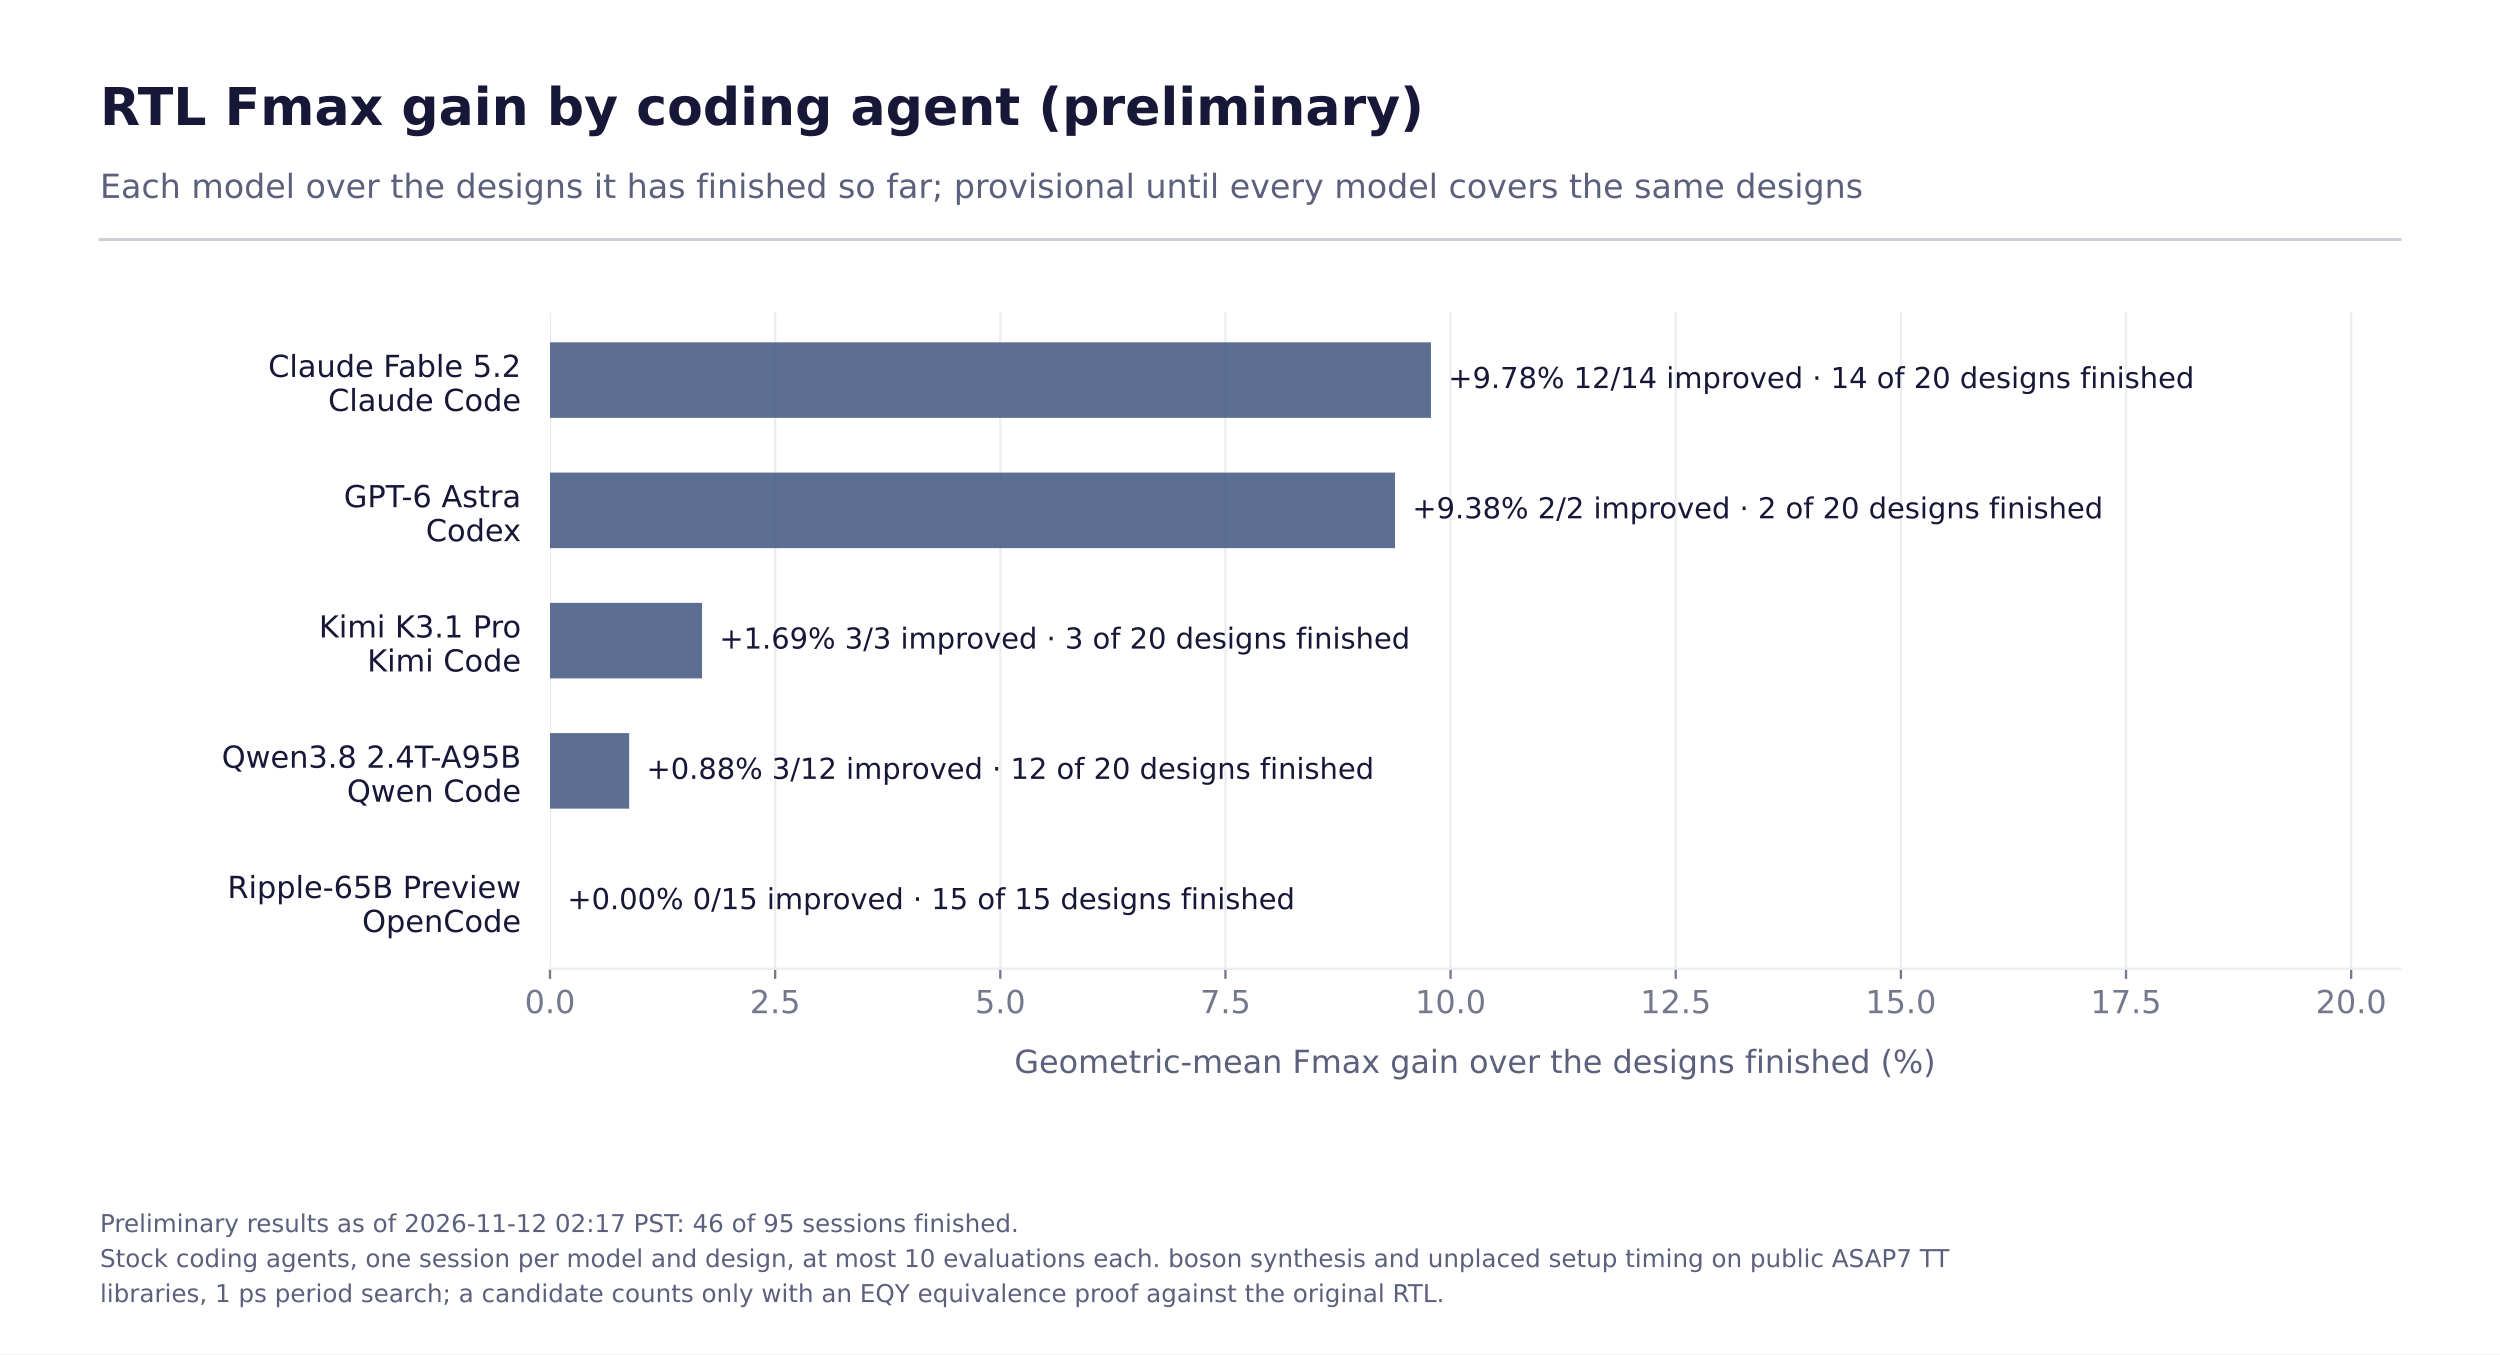
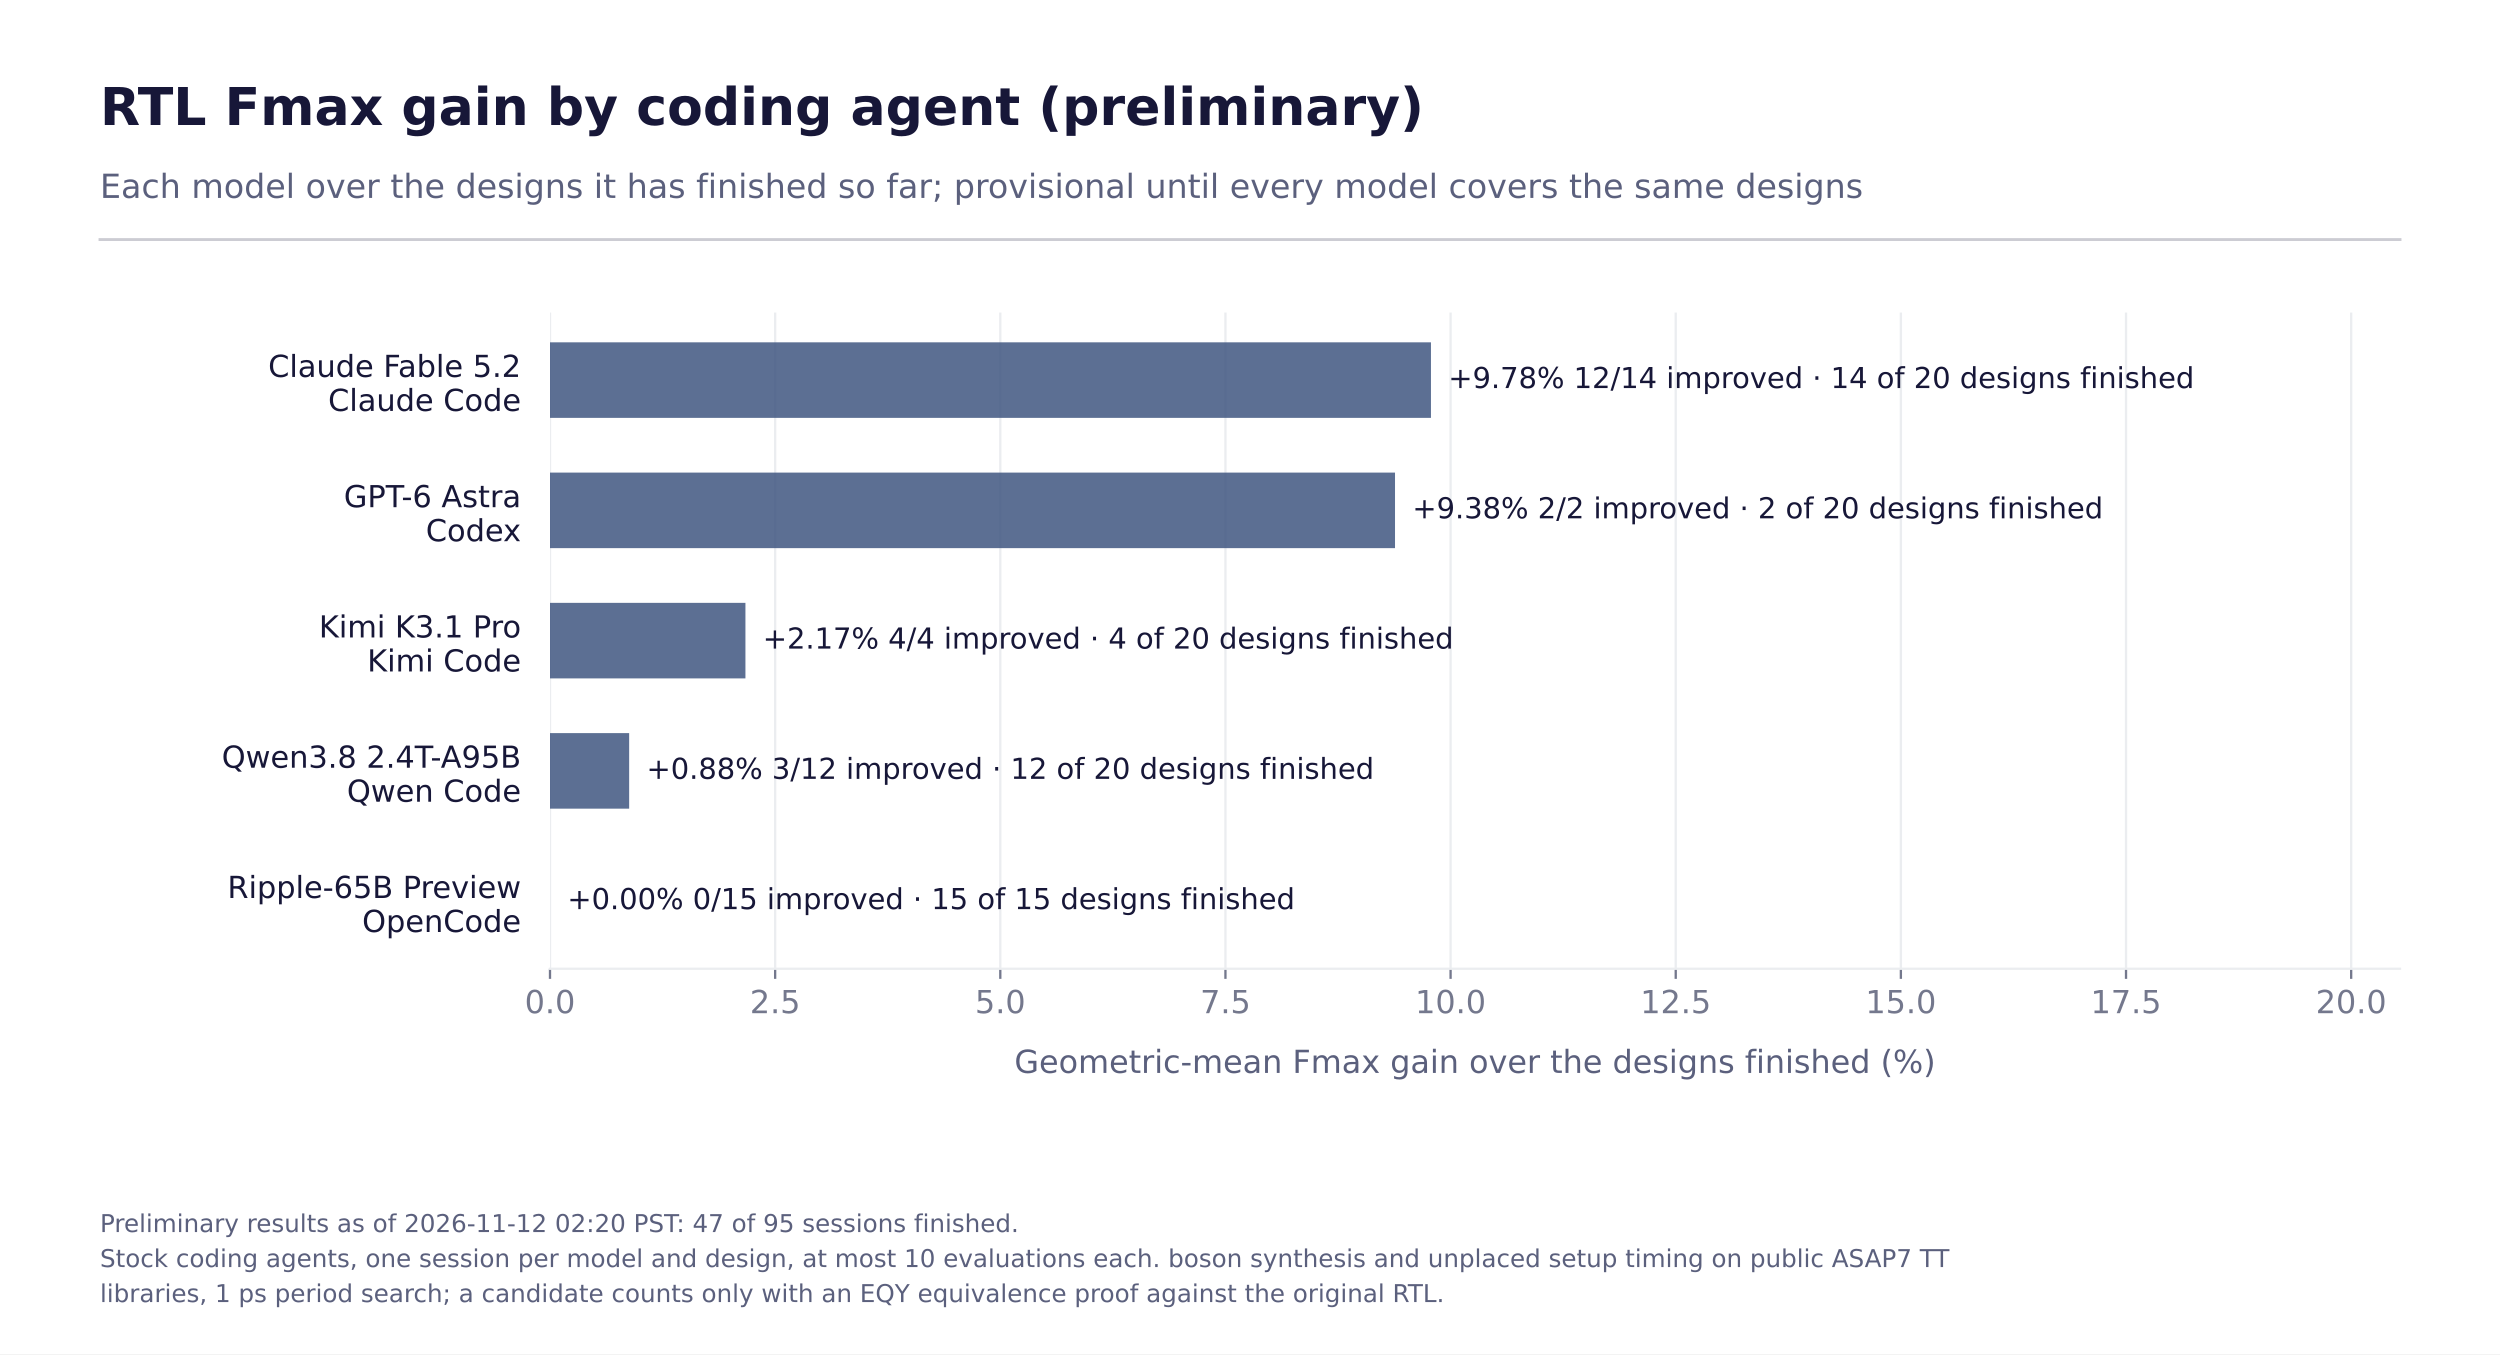
<svg xmlns="http://www.w3.org/2000/svg" xmlns:xlink="http://www.w3.org/1999/xlink" width="864pt" height="468pt" viewBox="0 0 864 468" version="1.1">
  <defs>
    <style type="text/css">*{stroke-linejoin: round; stroke-linecap: butt}</style>
  </defs>
  <g id="figure_1">
    <g id="patch_1">
      <path d="M 0 468  L 864 468  L 864 0  L 0 0  z " style="fill: #ffffff" />
    </g>
    <g id="axes_1">
      <g id="patch_2">
        <path d="M 190.08 334.8  L 829.44 334.8  L 829.44 108  L 190.08 108  z " style="fill: #ffffff" />
      </g>
      <g id="matplotlib.axis_1">
        <g id="xtick_1">
          <g id="line2d_1">
            <path d="M 190.08 334.8  L 190.08 108  " clip-path="url(#p4ebb32de9a)" style="fill: none; stroke: #ebedf0; stroke-width: 0.8; stroke-linecap: square" />
          </g>
          <g id="line2d_2">
            <defs>
              <path id="m93d353a957" d="M 0 0  L 0 3.5  " style="stroke: #74788d; stroke-width: 0.8" />
            </defs>
            <g>
              <use xlink:href="#m93d353a957" x="190.08" y="334.8" style="fill: #74788d; stroke: #74788d; stroke-width: 0.8" />
            </g>
          </g>
          <g id="text_1">
            <text style="fill: #74788d; font: 11px 'DejaVu Sans'; text-anchor: middle" x="190.08" y="350.158" transform="rotate(-0 190.08 350.1583)">0.0</text>
          </g>
        </g>
        <g id="xtick_2">
          <g id="line2d_3">
            <path d="M 267.891 334.8  L 267.891 108  " clip-path="url(#p4ebb32de9a)" style="fill: none; stroke: #ebedf0; stroke-width: 0.8; stroke-linecap: square" />
          </g>
          <g id="line2d_4">
            <g>
              <use xlink:href="#m93d353a957" x="267.891" y="334.8" style="fill: #74788d; stroke: #74788d; stroke-width: 0.8" />
            </g>
          </g>
          <g id="text_2">
            <text style="fill: #74788d; font: 11px 'DejaVu Sans'; text-anchor: middle" x="267.891" y="350.158" transform="rotate(-0 267.8906 350.1583)">2.5</text>
          </g>
        </g>
        <g id="xtick_3">
          <g id="line2d_5">
            <path d="M 345.701 334.8  L 345.701 108  " clip-path="url(#p4ebb32de9a)" style="fill: none; stroke: #ebedf0; stroke-width: 0.8; stroke-linecap: square" />
          </g>
          <g id="line2d_6">
            <g>
              <use xlink:href="#m93d353a957" x="345.701" y="334.8" style="fill: #74788d; stroke: #74788d; stroke-width: 0.8" />
            </g>
          </g>
          <g id="text_3">
            <text style="fill: #74788d; font: 11px 'DejaVu Sans'; text-anchor: middle" x="345.701" y="350.158" transform="rotate(-0 345.7011 350.1583)">5.0</text>
          </g>
        </g>
        <g id="xtick_4">
          <g id="line2d_7">
            <path d="M 423.512 334.8  L 423.512 108  " clip-path="url(#p4ebb32de9a)" style="fill: none; stroke: #ebedf0; stroke-width: 0.8; stroke-linecap: square" />
          </g>
          <g id="line2d_8">
            <g>
              <use xlink:href="#m93d353a957" x="423.512" y="334.8" style="fill: #74788d; stroke: #74788d; stroke-width: 0.8" />
            </g>
          </g>
          <g id="text_4">
            <text style="fill: #74788d; font: 11px 'DejaVu Sans'; text-anchor: middle" x="423.512" y="350.158" transform="rotate(-0 423.5117 350.1583)">7.5</text>
          </g>
        </g>
        <g id="xtick_5">
          <g id="line2d_9">
            <path d="M 501.322 334.8  L 501.322 108  " clip-path="url(#p4ebb32de9a)" style="fill: none; stroke: #ebedf0; stroke-width: 0.8; stroke-linecap: square" />
          </g>
          <g id="line2d_10">
            <g>
              <use xlink:href="#m93d353a957" x="501.322" y="334.8" style="fill: #74788d; stroke: #74788d; stroke-width: 0.8" />
            </g>
          </g>
          <g id="text_5">
            <text style="fill: #74788d; font: 11px 'DejaVu Sans'; text-anchor: middle" x="501.322" y="350.158" transform="rotate(-0 501.3222 350.1583)">10.0</text>
          </g>
        </g>
        <g id="xtick_6">
          <g id="line2d_11">
            <path d="M 579.133 334.8  L 579.133 108  " clip-path="url(#p4ebb32de9a)" style="fill: none; stroke: #ebedf0; stroke-width: 0.8; stroke-linecap: square" />
          </g>
          <g id="line2d_12">
            <g>
              <use xlink:href="#m93d353a957" x="579.133" y="334.8" style="fill: #74788d; stroke: #74788d; stroke-width: 0.8" />
            </g>
          </g>
          <g id="text_6">
            <text style="fill: #74788d; font: 11px 'DejaVu Sans'; text-anchor: middle" x="579.133" y="350.158" transform="rotate(-0 579.1328 350.1583)">12.5</text>
          </g>
        </g>
        <g id="xtick_7">
          <g id="line2d_13">
            <path d="M 656.943 334.8  L 656.943 108  " clip-path="url(#p4ebb32de9a)" style="fill: none; stroke: #ebedf0; stroke-width: 0.8; stroke-linecap: square" />
          </g>
          <g id="line2d_14">
            <g>
              <use xlink:href="#m93d353a957" x="656.943" y="334.8" style="fill: #74788d; stroke: #74788d; stroke-width: 0.8" />
            </g>
          </g>
          <g id="text_7">
            <text style="fill: #74788d; font: 11px 'DejaVu Sans'; text-anchor: middle" x="656.943" y="350.158" transform="rotate(-0 656.9433 350.1583)">15.0</text>
          </g>
        </g>
        <g id="xtick_8">
          <g id="line2d_15">
            <path d="M 734.754 334.8  L 734.754 108  " clip-path="url(#p4ebb32de9a)" style="fill: none; stroke: #ebedf0; stroke-width: 0.8; stroke-linecap: square" />
          </g>
          <g id="line2d_16">
            <g>
              <use xlink:href="#m93d353a957" x="734.754" y="334.8" style="fill: #74788d; stroke: #74788d; stroke-width: 0.8" />
            </g>
          </g>
          <g id="text_8">
            <text style="fill: #74788d; font: 11px 'DejaVu Sans'; text-anchor: middle" x="734.754" y="350.158" transform="rotate(-0 734.7539 350.1583)">17.5</text>
          </g>
        </g>
        <g id="xtick_9">
          <g id="line2d_17">
            <path d="M 812.564 334.8  L 812.564 108  " clip-path="url(#p4ebb32de9a)" style="fill: none; stroke: #ebedf0; stroke-width: 0.8; stroke-linecap: square" />
          </g>
          <g id="line2d_18">
            <g>
              <use xlink:href="#m93d353a957" x="812.564" y="334.8" style="fill: #74788d; stroke: #74788d; stroke-width: 0.8" />
            </g>
          </g>
          <g id="text_9">
            <text style="fill: #74788d; font: 11px 'DejaVu Sans'; text-anchor: middle" x="812.564" y="350.158" transform="rotate(-0 812.5644 350.1583)">20.0</text>
          </g>
        </g>
        <g id="text_10">
          <text style="fill: #5b607d; font: 11px 'DejaVu Sans'; text-anchor: middle" x="509.76" y="370.804" transform="rotate(-0 509.76 370.8042)">Geometric-mean Fmax gain over the designs finished (%)</text>
        </g>
      </g>
      <g id="matplotlib.axis_2">
        <g id="ytick_1">
          <g id="line2d_19" />
          <g id="text_11">
            <text style="fill: #171738; font: 10.5px 'DejaVu Sans'" transform="translate(92.68391 130.2724)">Claude Fable 5.2</text>
            <text style="fill: #171738; font: 10.5px 'DejaVu Sans'" transform="translate(113.3952 142.0301)">Claude Code</text>
          </g>
        </g>
        <g id="ytick_2">
          <g id="line2d_20" />
          <g id="text_12">
            <text style="fill: #171738; font: 10.5px 'DejaVu Sans'" transform="translate(118.8322 175.2903)">GPT-6 Astra</text>
            <text style="fill: #171738; font: 10.5px 'DejaVu Sans'" transform="translate(147.1658 187.048)">Codex</text>
          </g>
        </g>
        <g id="ytick_3">
          <g id="line2d_21" />
          <g id="text_13">
            <text style="fill: #171738; font: 10.5px 'DejaVu Sans'" transform="translate(110.2222 220.3082)">Kimi K3.1 Pro</text>
            <text style="fill: #171738; font: 10.5px 'DejaVu Sans'" transform="translate(126.9123 232.0659)">Kimi Code</text>
          </g>
        </g>
        <g id="ytick_4">
          <g id="line2d_22" />
          <g id="text_14">
            <text style="fill: #171738; font: 10.5px 'DejaVu Sans'" transform="translate(76.62383 265.326)">Qwen3.8 2.4T-A95B</text>
            <text style="fill: #171738; font: 10.5px 'DejaVu Sans'" transform="translate(119.892 277.0837)">Qwen Code</text>
          </g>
        </g>
        <g id="ytick_5">
          <g id="line2d_23" />
          <g id="text_15">
            <text style="fill: #171738; font: 10.5px 'DejaVu Sans'" transform="translate(78.59914 310.3439)">Ripple-65B Preview</text>
            <text style="fill: #171738; font: 10.5px 'DejaVu Sans'" transform="translate(125.1502 322.1016)">OpenCode</text>
          </g>
        </g>
      </g>
      <g id="patch_3">
        <path d="M 190.08 118.309  L 494.537 118.309  L 494.537 144.419  L 190.08 144.419  z " clip-path="url(#p4ebb32de9a)" style="fill: #3f5680; opacity: 0.85" />
      </g>
      <g id="patch_4">
        <path d="M 190.08 163.327  L 482.119 163.327  L 482.119 189.437  L 190.08 189.437  z " clip-path="url(#p4ebb32de9a)" style="fill: #3f5680; opacity: 0.85" />
      </g>
      <g id="patch_5">
-         <path d="M 190.08 208.345  L 242.618 208.345  L 242.618 234.455  L 190.08 234.455  z " clip-path="url(#p4ebb32de9a)" style="fill: #3f5680; opacity: 0.85" />
+         <path d="M 190.08 208.345  L 257.62 208.345  L 257.62 234.455  L 190.08 234.455  z " clip-path="url(#p4ebb32de9a)" style="fill: #3f5680; opacity: 0.85" />
      </g>
      <g id="patch_6">
        <path d="M 190.08 253.363  L 217.438 253.363  L 217.438 279.473  L 190.08 279.473  z " clip-path="url(#p4ebb32de9a)" style="fill: #3f5680; opacity: 0.85" />
      </g>
      <g id="patch_7">
        <path d="M 190.08 298.381  L 190.08 298.381  L 190.08 324.491  L 190.08 324.491  z " clip-path="url(#p4ebb32de9a)" style="fill: #3f5680; opacity: 0.85" />
      </g>
      <g id="patch_8">
        <path d="M 190.08 334.8  L 829.44 334.8  " style="fill: none; stroke: #ebedf0; stroke-width: 0.8; stroke-linejoin: miter; stroke-linecap: square" />
      </g>
      <g id="text_16">
        <text style="fill: #171738; font: 10px 'DejaVu Sans'; text-anchor: start" x="500.537" y="134.124" transform="rotate(-0 500.5371 134.1236)">+9.78%   12/14 improved · 14 of 20 designs finished</text>
      </g>
      <g id="text_17">
        <text style="fill: #171738; font: 10px 'DejaVu Sans'; text-anchor: start" x="488.119" y="179.142" transform="rotate(-0 488.1186 179.1415)">+9.38%   2/2 improved · 2 of 20 designs finished</text>
      </g>
      <g id="text_18">
-         <text style="fill: #171738; font: 10px 'DejaVu Sans'; text-anchor: start" x="248.618" y="224.159" transform="rotate(-0 248.6177 224.1594)">+1.69%   3/3 improved · 3 of 20 designs finished</text>
+         <text style="fill: #171738; font: 10px 'DejaVu Sans'; text-anchor: start" x="263.62" y="224.159" transform="rotate(-0 263.6196 224.1594)">+2.17%   4/4 improved · 4 of 20 designs finished</text>
      </g>
      <g id="text_19">
        <text style="fill: #171738; font: 10px 'DejaVu Sans'; text-anchor: start" x="223.438" y="269.177" transform="rotate(-0 223.4382 269.1772)">+0.88%   3/12 improved · 12 of 20 designs finished</text>
      </g>
      <g id="text_20">
        <text style="fill: #171738; font: 10px 'DejaVu Sans'; text-anchor: start" x="196.08" y="314.195" transform="rotate(-0 196.08 314.1951)">+0.00%   0/15 improved · 15 of 15 designs finished</text>
      </g>
    </g>
    <g id="line2d_24">
      <path d="M 34.56 82.8  L 829.44 82.8  " style="fill: none; stroke: #171738; stroke-opacity: 0.22; stroke-linecap: square" />
    </g>
    <g id="text_21">
      <text style="fill: #171738; font: 700 18px 'DejaVu Sans'; text-anchor: start" x="34.56" y="43.2" transform="rotate(-0 34.56 43.2)">RTL Fmax gain by coding agent (preliminary)</text>
    </g>
    <g id="text_22">
      <text style="fill: #5b607d; font: 11.5px 'DejaVu Sans'; text-anchor: start" x="34.56" y="68.4" transform="rotate(-0 34.56 68.4)">Each model over the designs it has finished so far; provisional until every model covers the same designs</text>
    </g>
    <g id="text_23">
-       <text style="fill: #5b607d; font: 8.5px 'DejaVu Sans'" transform="translate(34.56 425.7968)">Preliminary results as of 2026-11-12 02:17 PST: 46 of 95 sessions finished.</text>
+       <text style="fill: #5b607d; font: 8.5px 'DejaVu Sans'" transform="translate(34.56 425.7968)">Preliminary results as of 2026-11-12 02:20 PST: 47 of 95 sessions finished.</text>
      <text style="fill: #5b607d; font: 8.5px 'DejaVu Sans'" transform="translate(34.56 437.8984)">Stock coding agents, one session per model and design, at most 10 evaluations each. boson synthesis and unplaced setup timing on public ASAP7 TT</text>
      <text style="fill: #5b607d; font: 8.5px 'DejaVu Sans'" transform="translate(34.56 450)">libraries, 1 ps period search; a candidate counts only with an EQY equivalence proof against the original RTL.</text>
    </g>
  </g>
  <defs>
    <clipPath id="p4ebb32de9a">
      <rect x="190.08" y="108" width="639.36" height="226.8" />
    </clipPath>
  </defs>
</svg>
